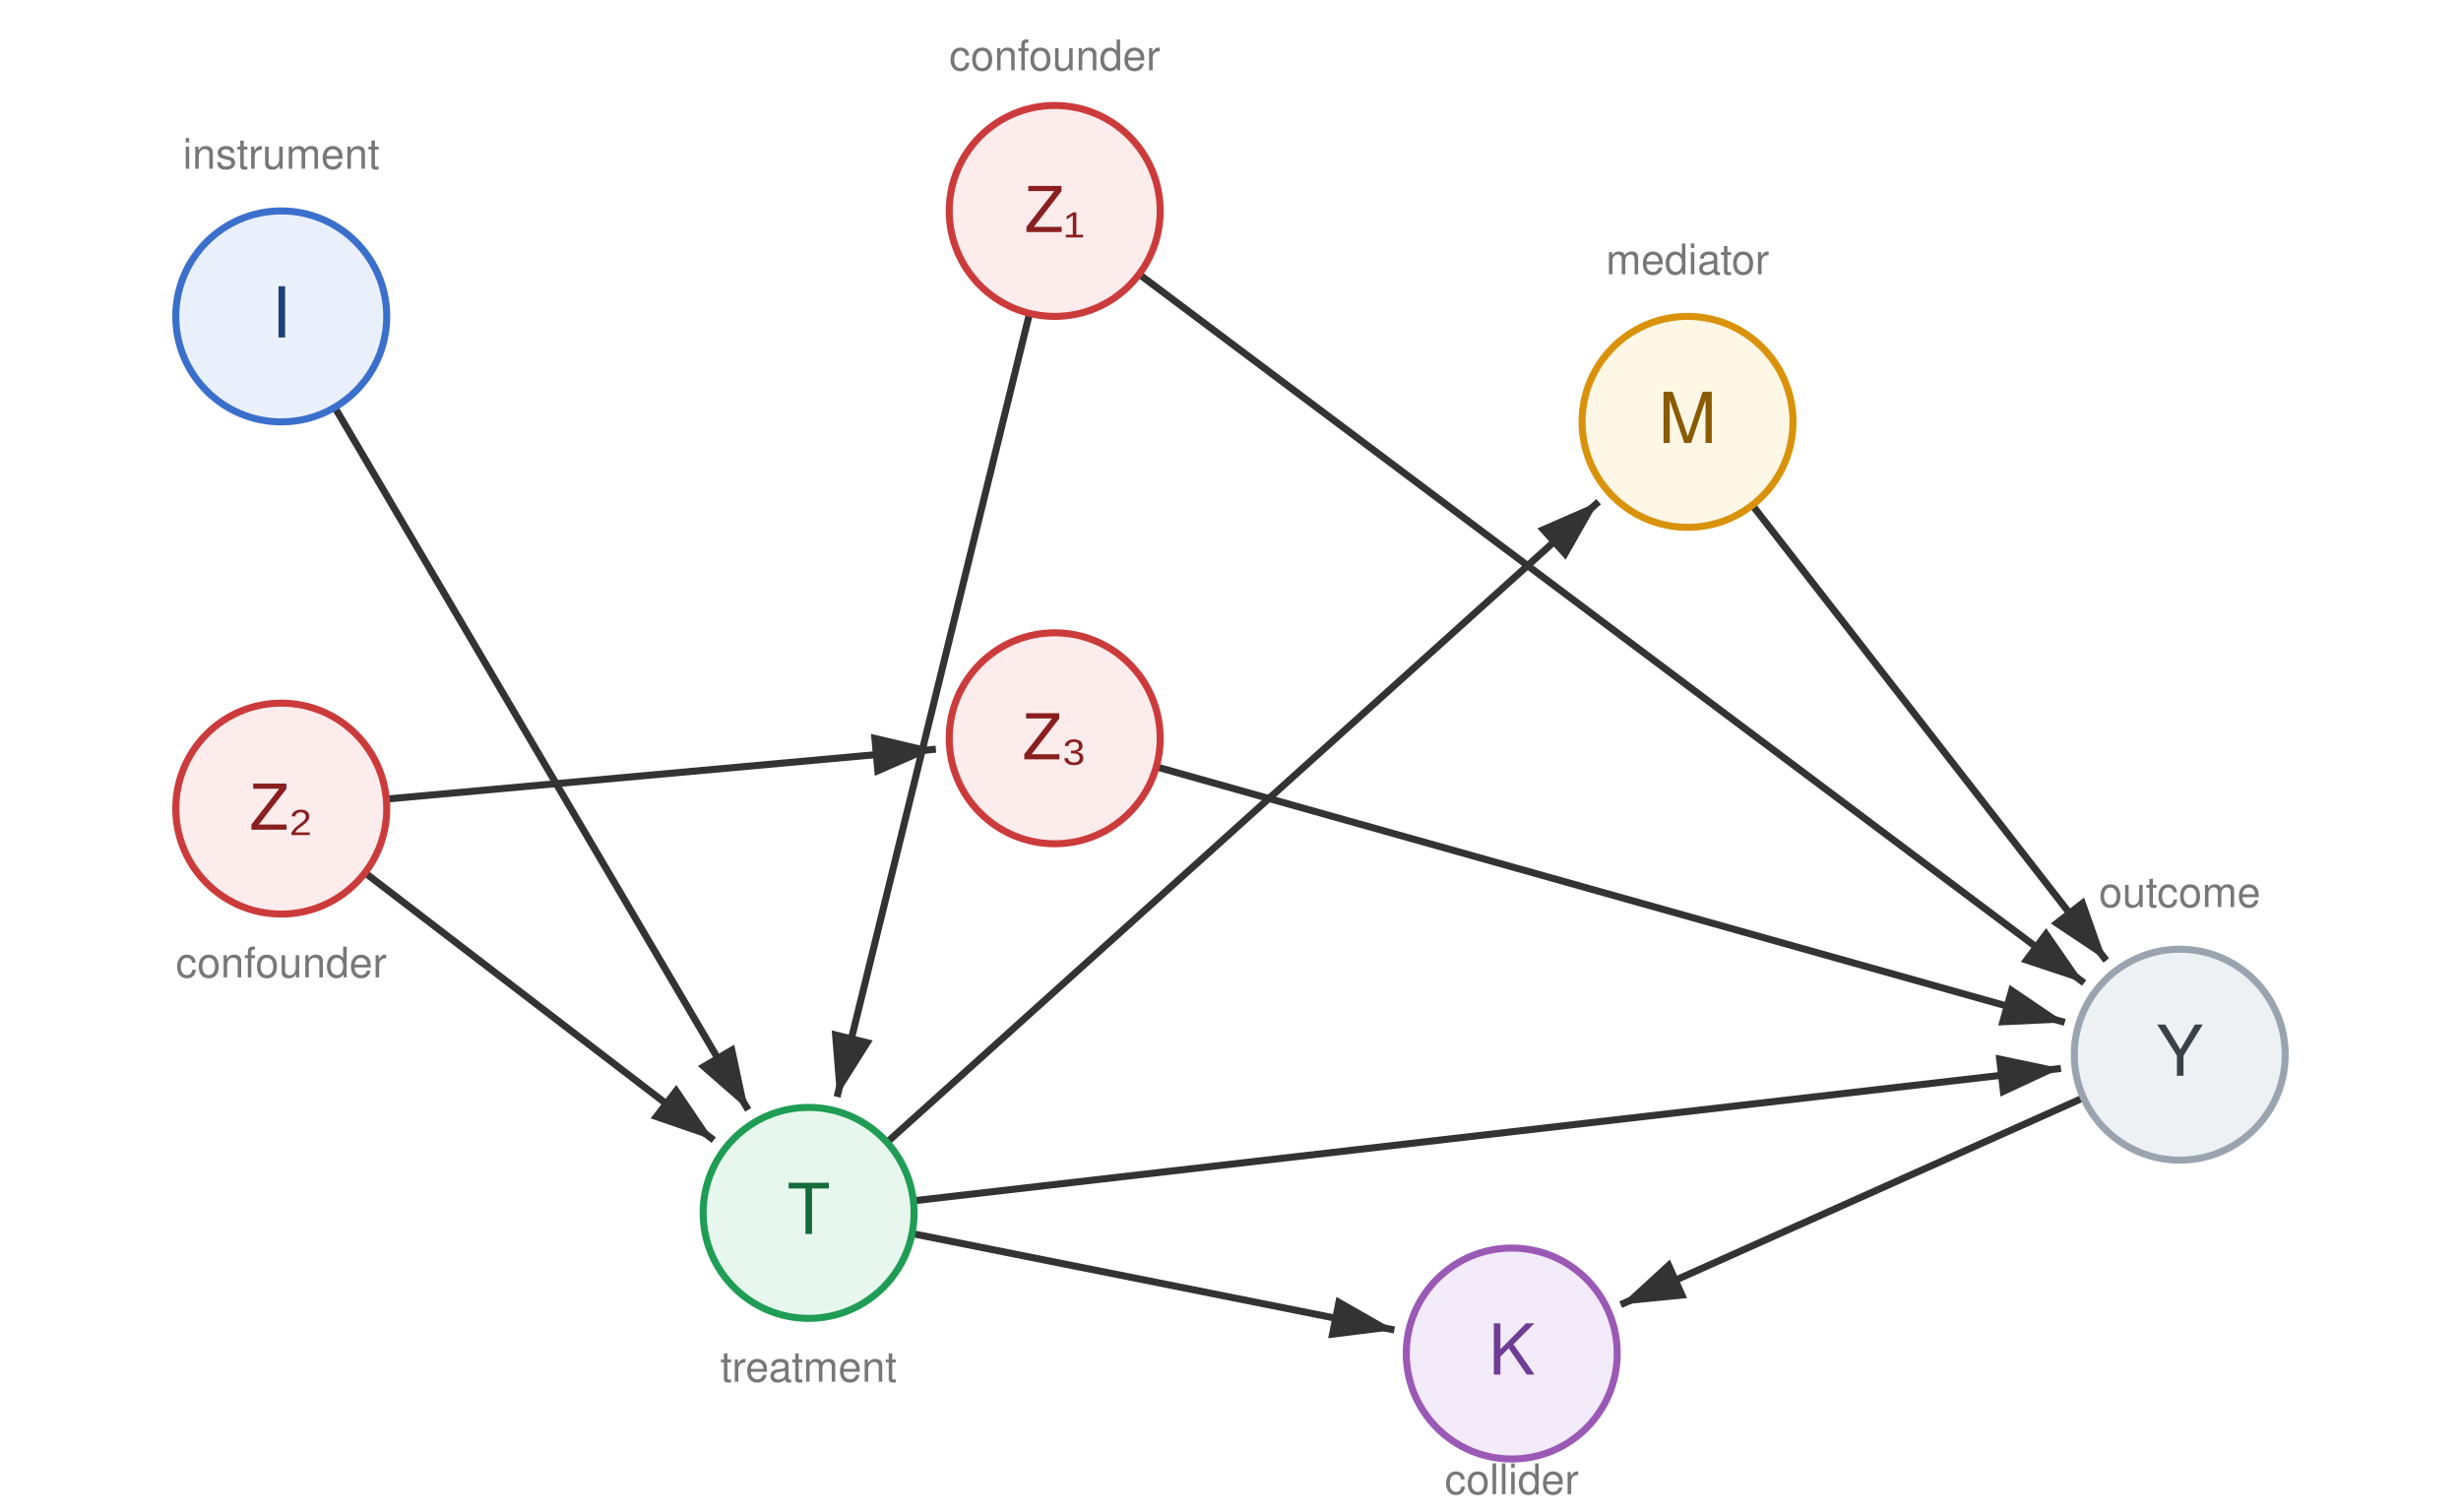
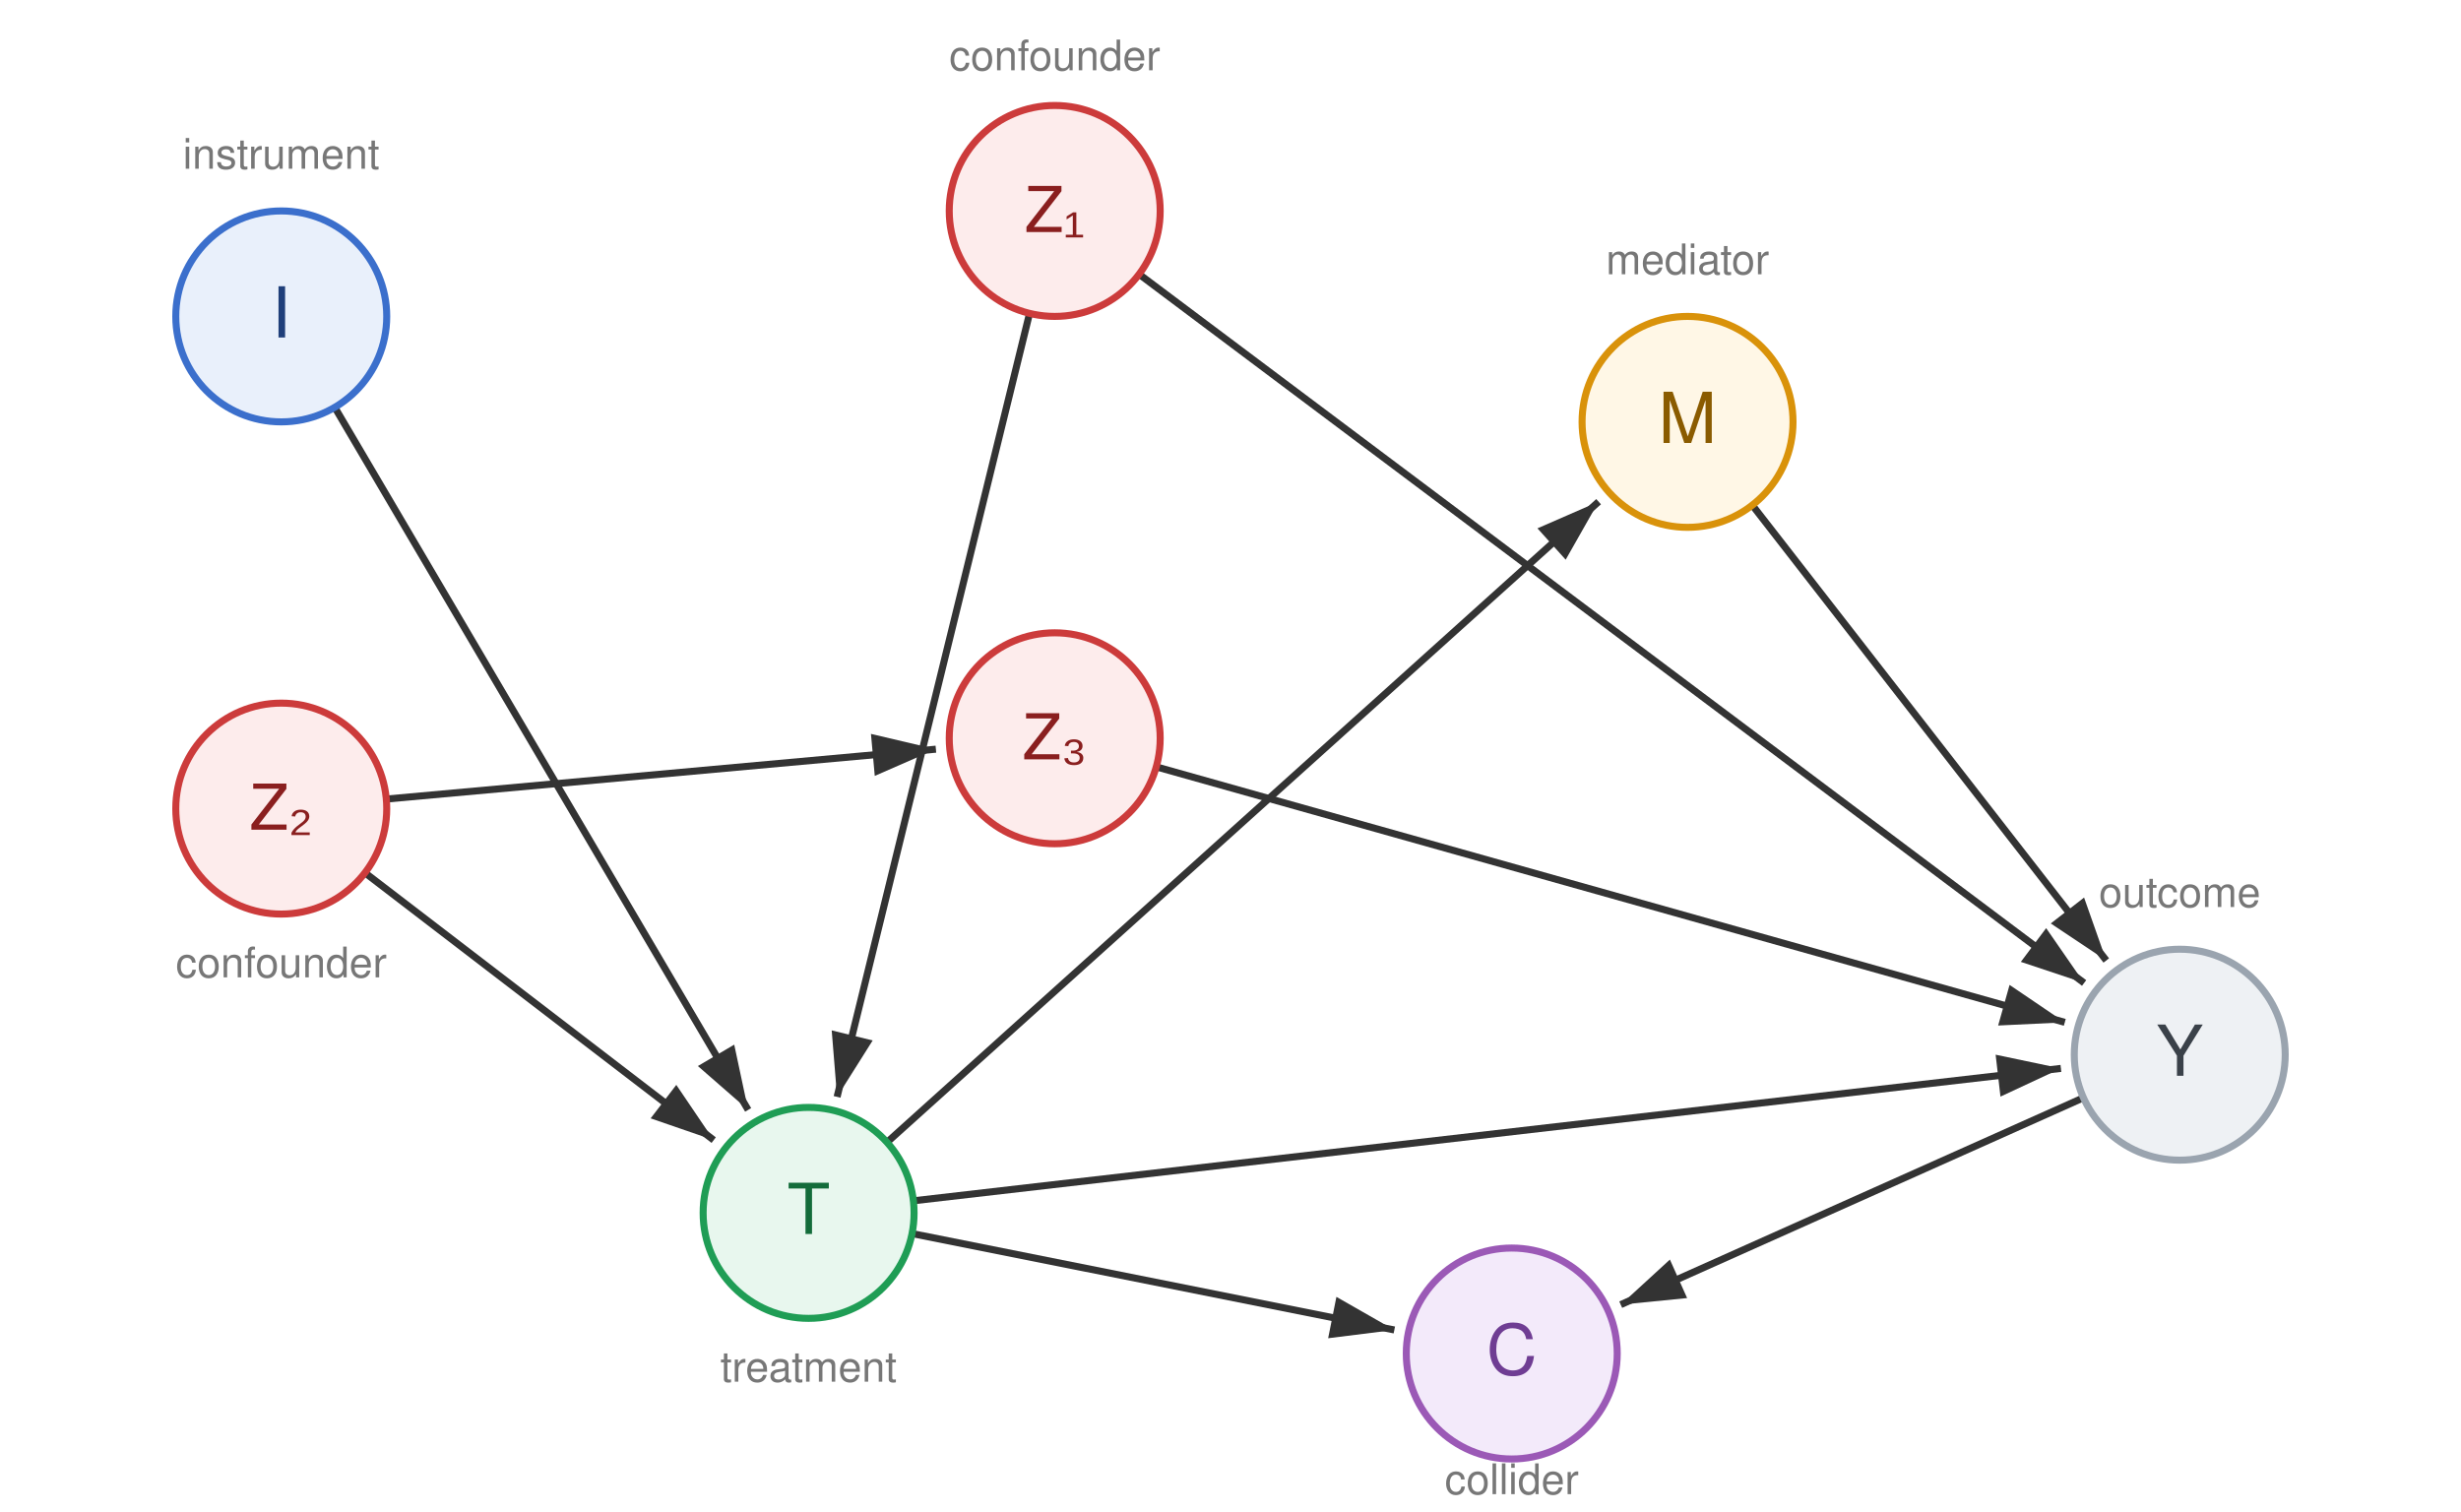
<svg xmlns="http://www.w3.org/2000/svg" width="700" height="430" viewBox="0 0 700 430" font-family="Helvetica, Arial, sans-serif">
  <style>
    .ink-l { stroke: #333; }
    .ink-t { fill: #333; }
    .muted { fill: #777; }
    .muted-l { stroke: #777; }
    .arrow { fill: #333; }
    @media (prefers-color-scheme: dark) {
      .ink-l { stroke: #c9d1d9; }
      .ink-t { fill: #e6edf3; }
      .muted { fill: #9aa4af; }
      .muted-l { stroke: #9aa4af; }
      .arrow { fill: #c9d1d9; }
    }
  </style>
  <defs>
    <marker id="arDsep3" markerWidth="10" markerHeight="10" refX="9" refY="3" orient="auto" markerUnits="strokeWidth">
      <path class="arrow" d="M0,0 L9,3 L0,6 Z" />
    </marker>
  </defs>
  <line class="ink-l" x1="80" y1="90" x2="212.8" y2="315.7" stroke-width="2" marker-end="url(#arDsep3)" />
  <line class="ink-l" x1="300" y1="60" x2="238.1" y2="312" stroke-width="2" marker-end="url(#arDsep3)" />
  <line class="ink-l" x1="300" y1="60" x2="592.8" y2="279.6" stroke-width="2" marker-end="url(#arDsep3)" />
  <line class="ink-l" x1="80" y1="230" x2="203" y2="324.3" stroke-width="2" marker-end="url(#arDsep3)" />
  <line class="ink-l" x1="80" y1="230" x2="266.2" y2="213.1" stroke-width="2" marker-end="url(#arDsep3)" />
  <line class="ink-l" x1="300" y1="210" x2="587.3" y2="290.8" stroke-width="2" marker-end="url(#arDsep3)" />
  <line class="ink-l" x1="230" y1="345" x2="454.7" y2="142.7" stroke-width="2" marker-end="url(#arDsep3)" />
  <line class="ink-l" x1="480" y1="120" x2="599.1" y2="273.2" stroke-width="2" marker-end="url(#arDsep3)" />
  <line class="ink-l" x1="230" y1="345" x2="586.2" y2="303.9" stroke-width="2" marker-end="url(#arDsep3)" />
  <line class="ink-l" x1="230" y1="345" x2="396.6" y2="378.3" stroke-width="2" marker-end="url(#arDsep3)" />
  <line class="ink-l" x1="620" y1="300" x2="461" y2="371.1" stroke-width="2" marker-end="url(#arDsep3)" />
  <circle cx="80" cy="90" r="30" fill="#e9f0fb" stroke="#3b6fcc" stroke-width="2" />
  <text x="80" y="96" text-anchor="middle" font-size="20" fill="#1f3f7a">I</text>
  <text class="muted" x="80" y="48" text-anchor="middle" font-size="12">instrument</text>
  <circle cx="300" cy="60" r="30" fill="#fdecec" stroke="#cc3b3b" stroke-width="2" />
  <text x="300" y="66" text-anchor="middle" font-size="18" fill="#8a1f1f">Z₁</text>
  <text class="muted" x="300" y="20" text-anchor="middle" font-size="12">confounder</text>
  <circle cx="80" cy="230" r="30" fill="#fdecec" stroke="#cc3b3b" stroke-width="2" />
  <text x="80" y="236" text-anchor="middle" font-size="18" fill="#8a1f1f">Z₂</text>
  <text class="muted" x="80" y="278" text-anchor="middle" font-size="12">confounder</text>
  <circle cx="300" cy="210" r="30" fill="#fdecec" stroke="#cc3b3b" stroke-width="2" />
  <text x="300" y="216" text-anchor="middle" font-size="18" fill="#8a1f1f">Z₃</text>
  <circle cx="230" cy="345" r="30" fill="#e8f7ee" stroke="#1f9d55" stroke-width="2" />
  <text x="230" y="351" text-anchor="middle" font-size="20" fill="#136c3a">T</text>
  <text class="muted" x="230" y="393" text-anchor="middle" font-size="12">treatment</text>
  <circle cx="480" cy="120" r="30" fill="#fff7e6" stroke="#d9920a" stroke-width="2" />
  <text x="480" y="126" text-anchor="middle" font-size="20" fill="#8a5b00">M</text>
  <text class="muted" x="480" y="78" text-anchor="middle" font-size="12">mediator</text>
  <circle cx="620" cy="300" r="30" fill="#eef1f4" stroke="#9aa4af" stroke-width="2" />
  <text x="620" y="306" text-anchor="middle" font-size="20" fill="#3a4149">Y</text>
  <text class="muted" x="620" y="258" text-anchor="middle" font-size="12">outcome</text>
  <circle cx="430" cy="385" r="30" fill="#f3eafa" stroke="#9b59b6" stroke-width="2" />
-   <text x="430" y="391" text-anchor="middle" font-size="20" fill="#6f3d93">K</text>
+   <text x="430" y="391" text-anchor="middle" font-size="20" fill="#6f3d93">C</text>
  <text class="muted" x="430" y="425" text-anchor="middle" font-size="12">collider</text>
</svg>
